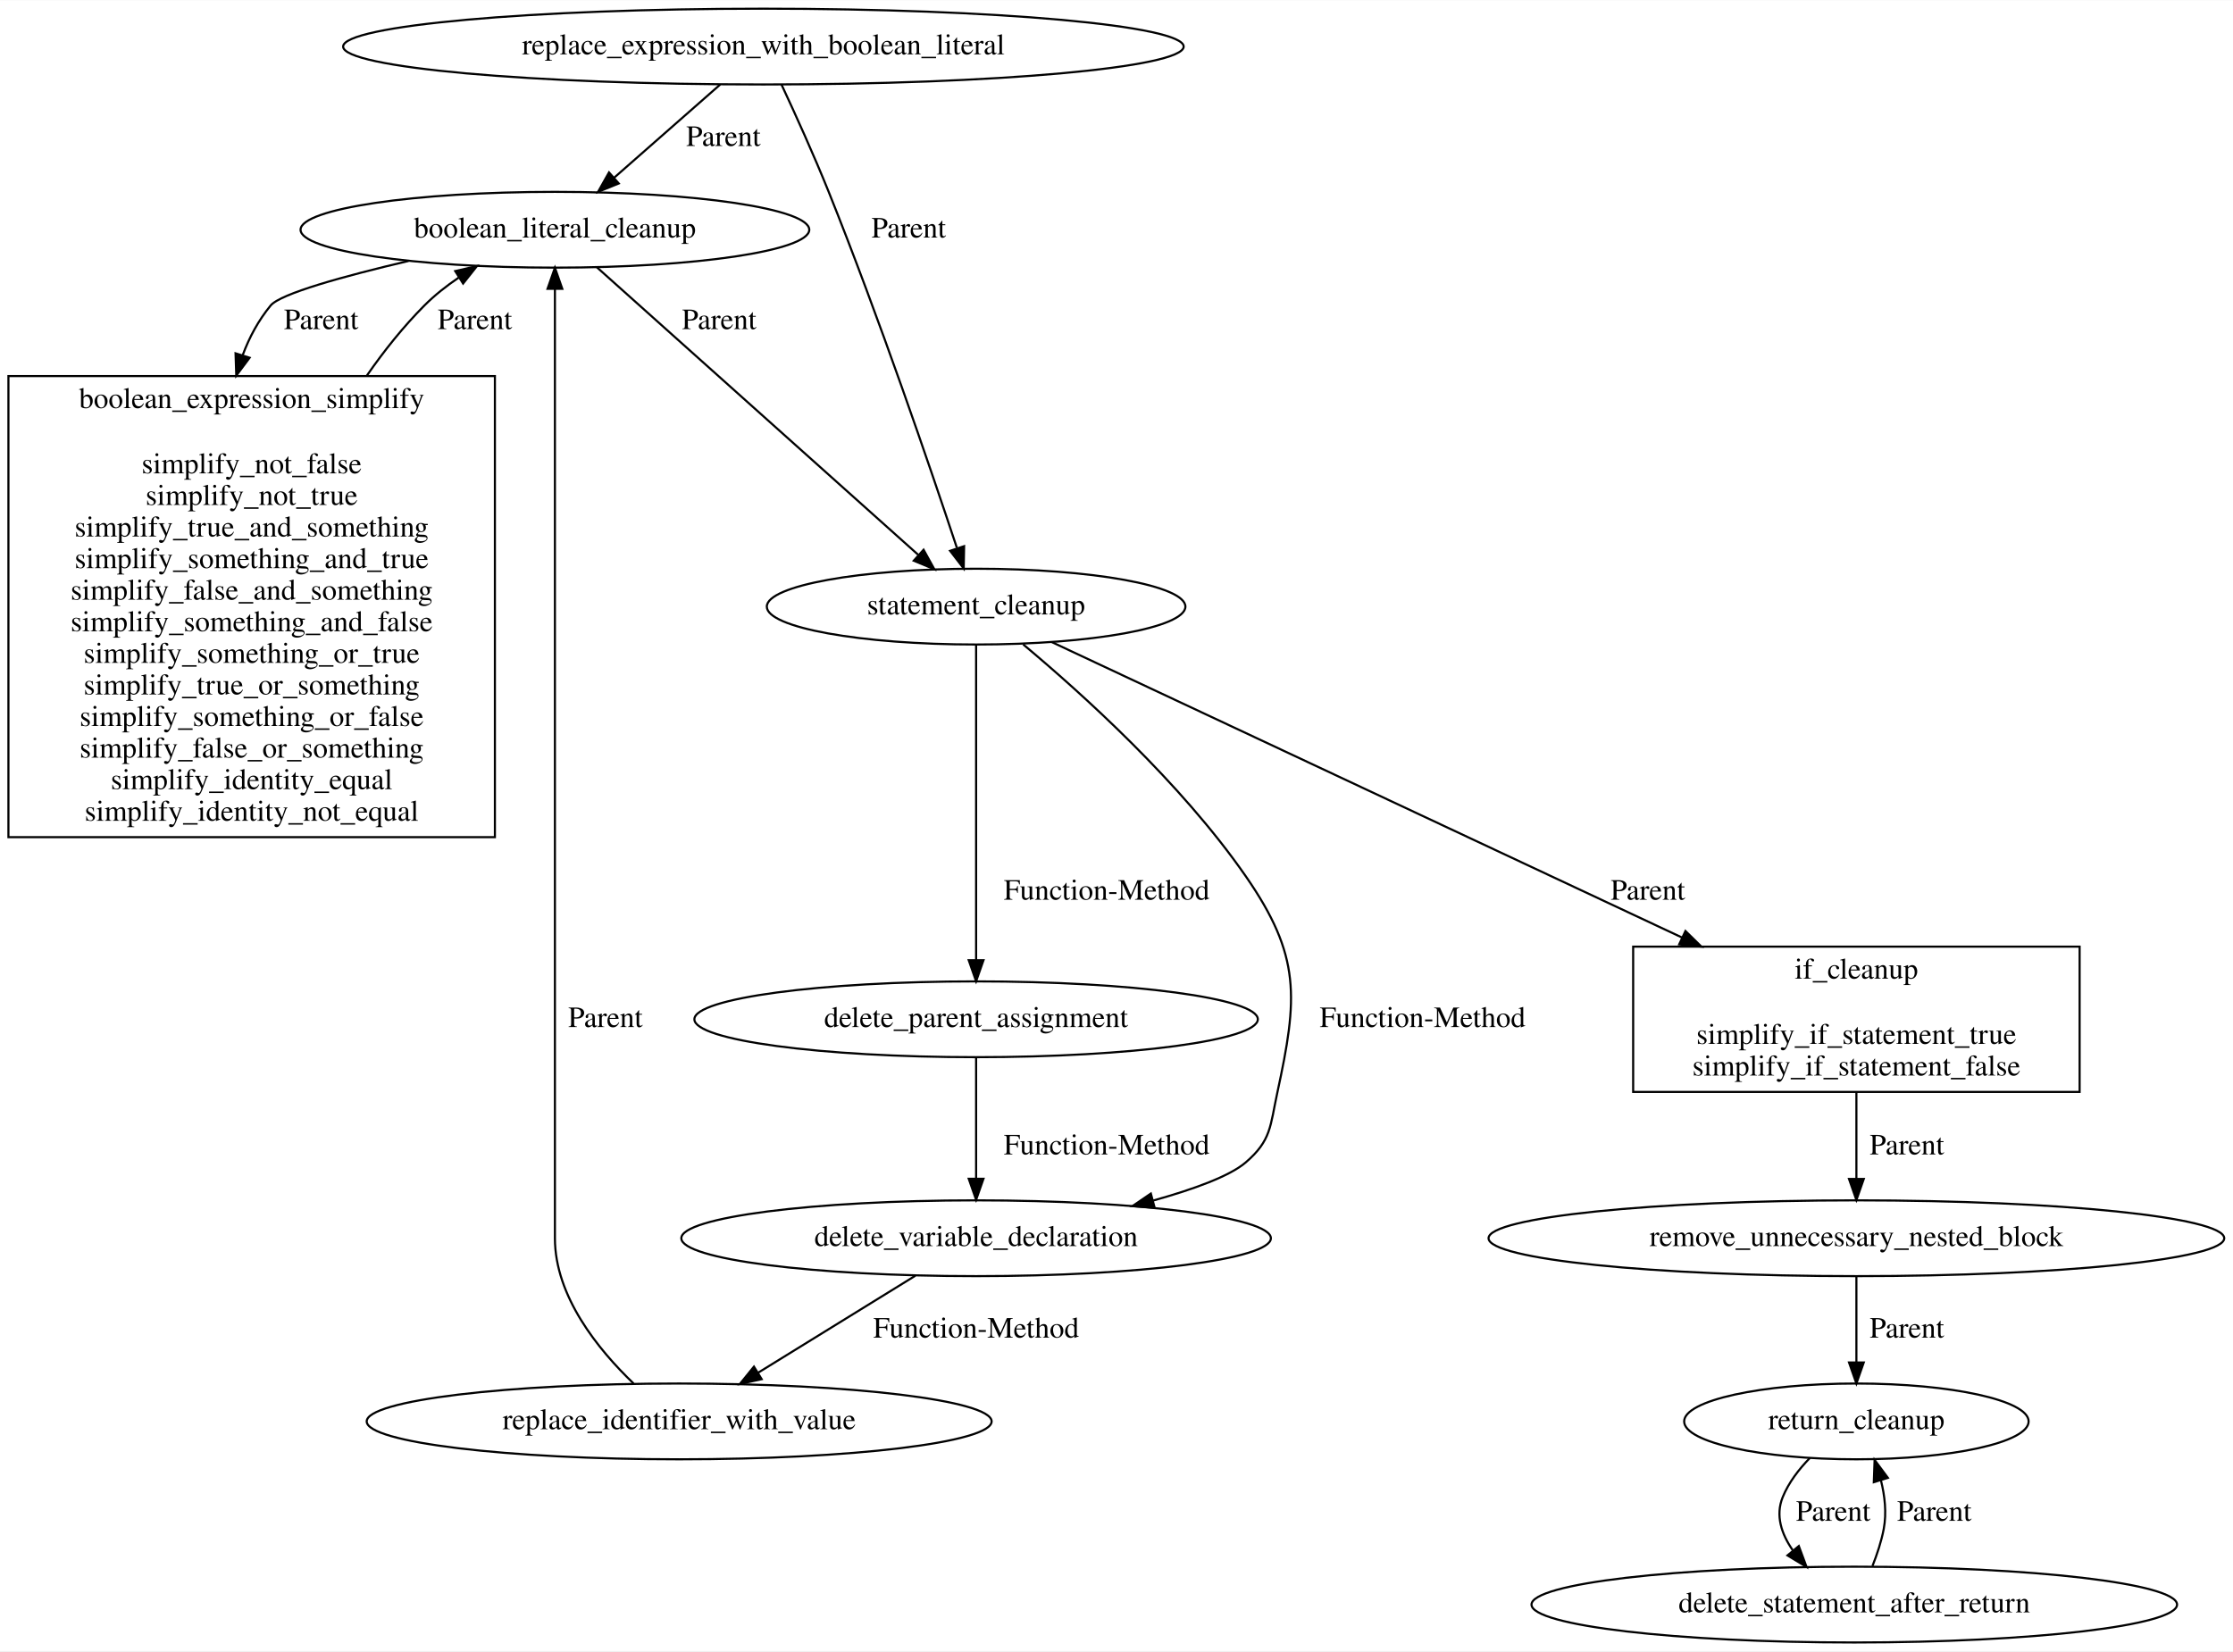
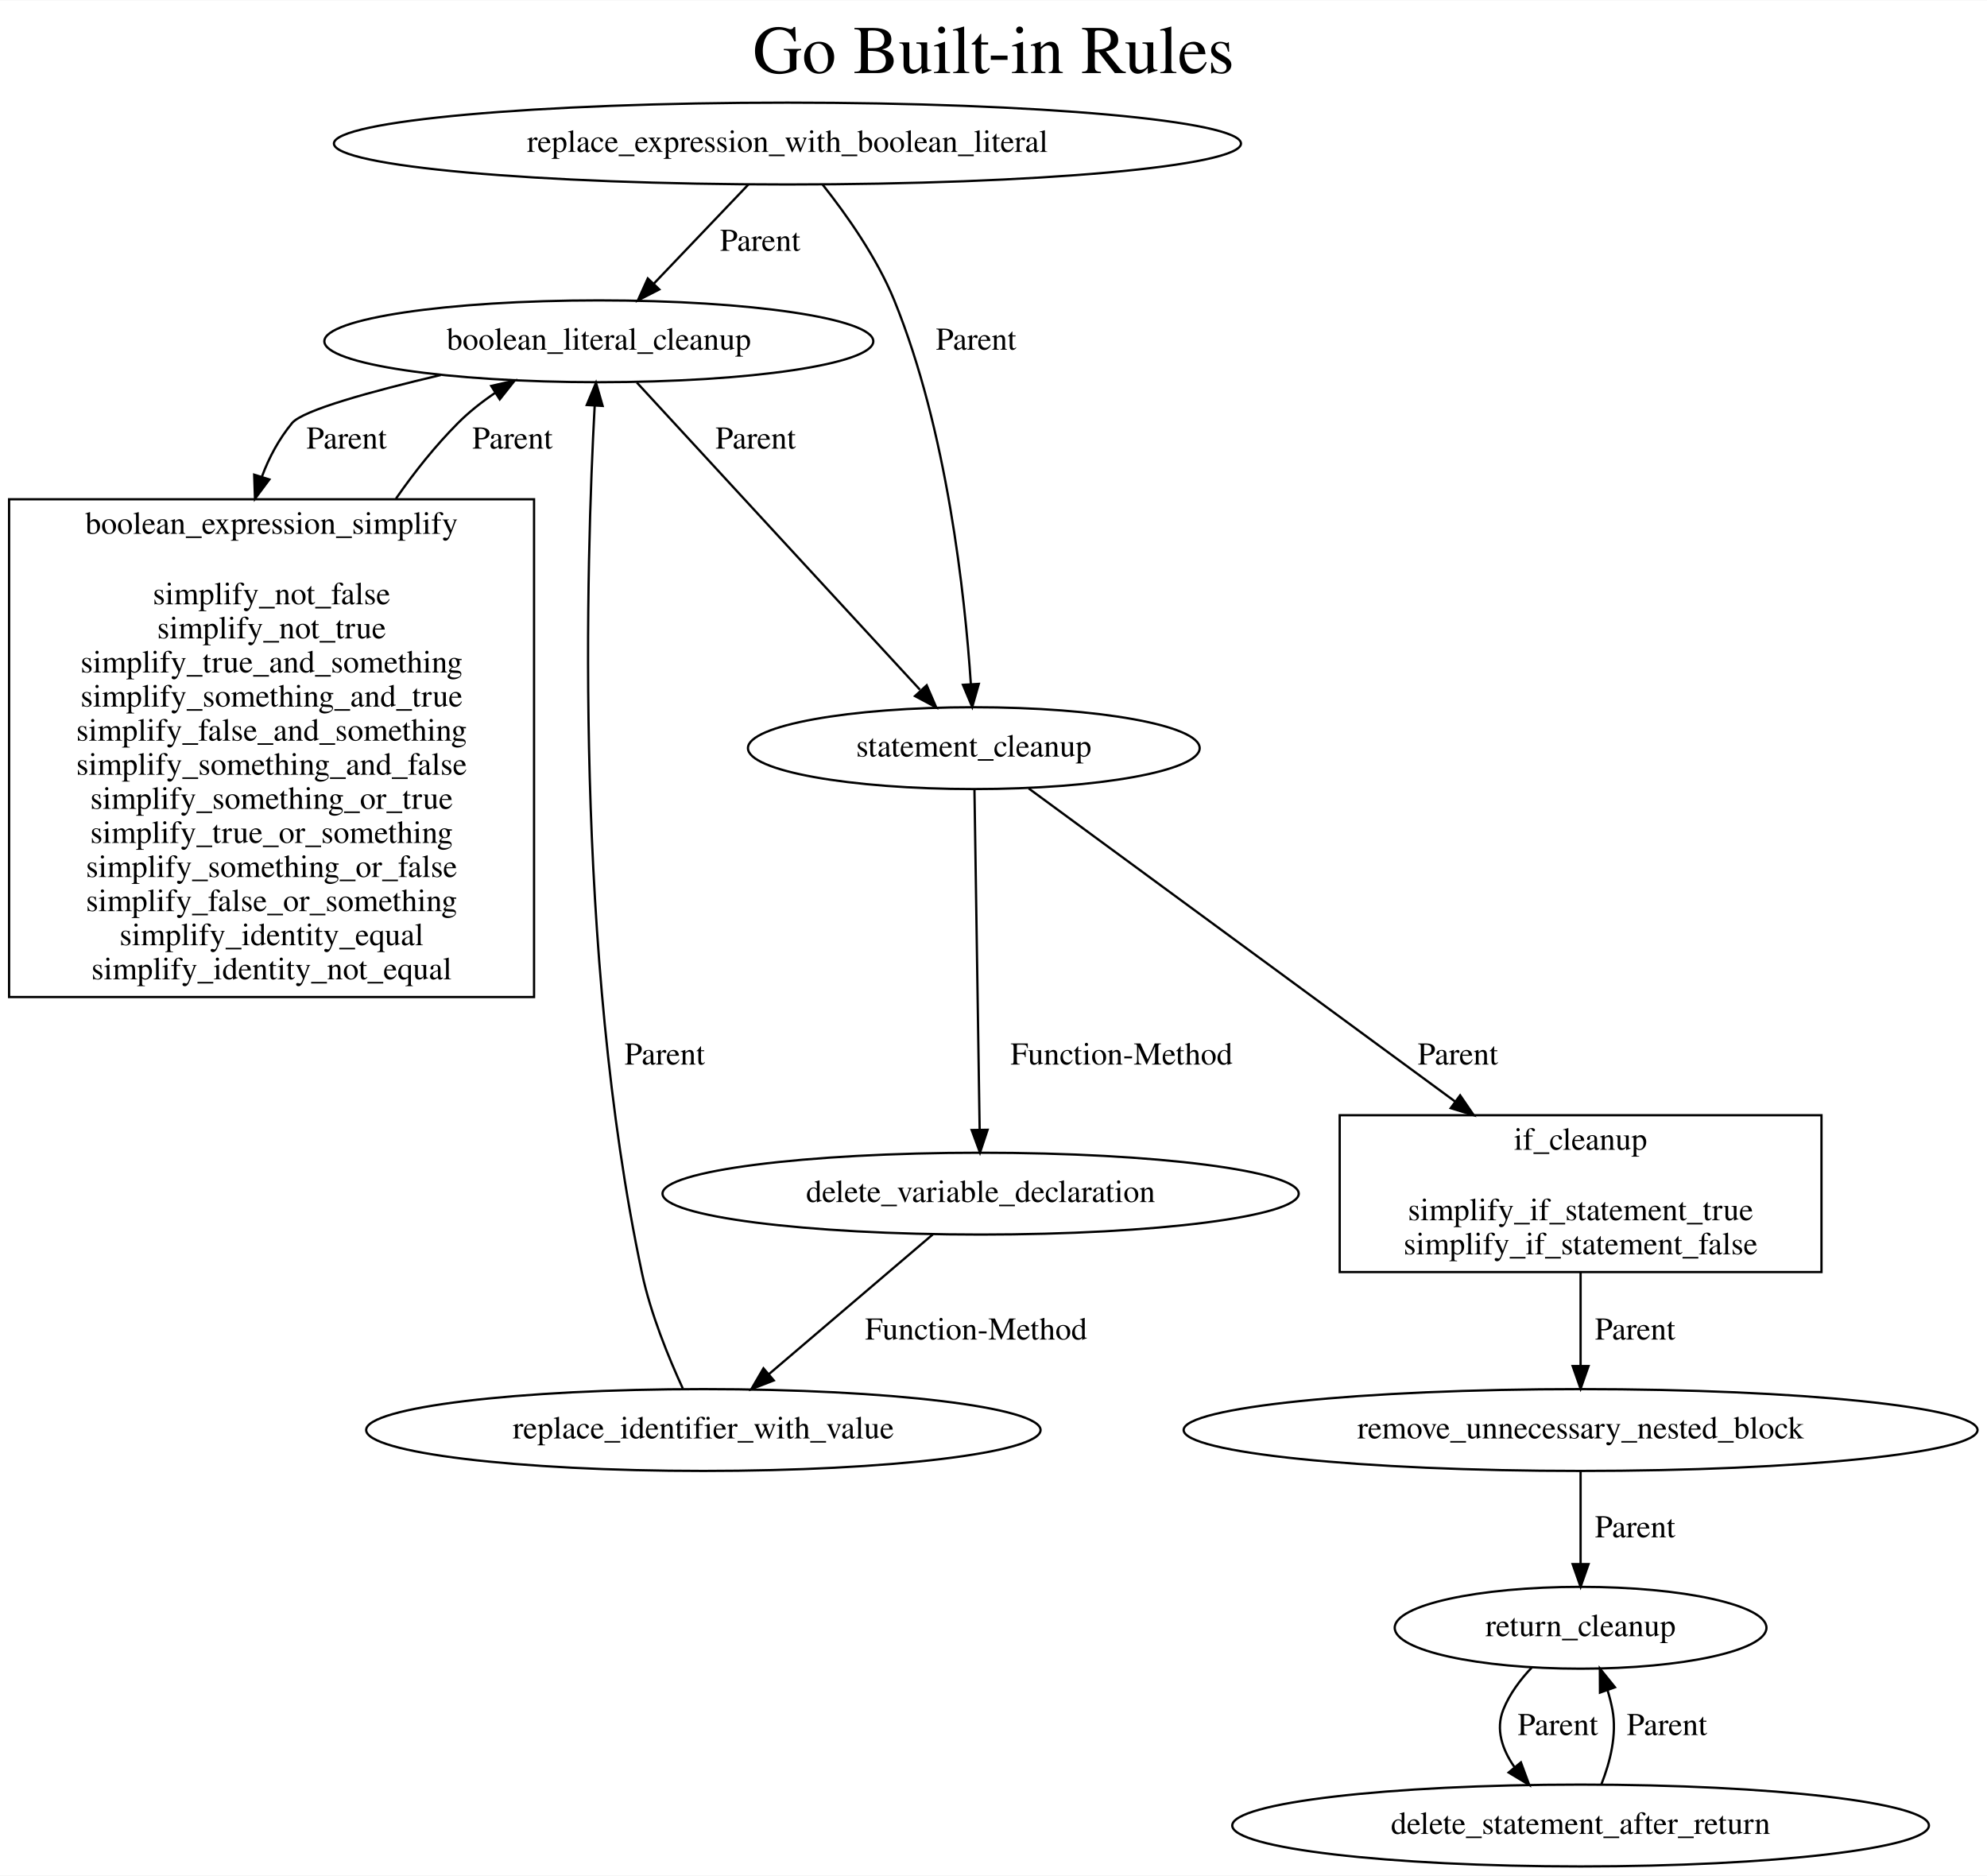
- <svg xmlns="http://www.w3.org/2000/svg" width="1060pt" height="784pt" viewBox="0.00 0.00 1060.33 784.00">
-   <g id="graph0" class="graph" transform="scale(1 1) rotate(0) translate(4 780)">
-     <polygon fill="#ffffff" stroke="transparent" points="-4,4 -4,-780 1056.334,-780 1056.334,4 -4,4" />
+ <svg xmlns="http://www.w3.org/2000/svg" width="874pt" height="825pt" viewBox="0.00 0.00 874.33 825.00">
+   <g id="graph0" class="graph" transform="scale(1 1) rotate(0) translate(4 821)">
+     <polygon fill="#ffffff" stroke="transparent" points="-4,4 -4,-821 870.335,-821 870.335,4 -4,4" />
+     <text text-anchor="middle" x="433.167" y="-789" font-family="Times,serif" font-size="30.00" fill="#000000">Go Built-in Rules</text>
    <g id="node1" class="node">
-       <ellipse fill="none" stroke="#000000" cx="358.5" cy="-758" rx="199.565" ry="18" />
-       <text text-anchor="middle" x="358.5" y="-754.3" font-family="Times,serif" font-size="14.00" fill="#000000">replace_expression_with_boolean_literal</text>
+       <ellipse fill="none" stroke="#000000" cx="342.5" cy="-758" rx="199.565" ry="18" />
+       <text text-anchor="middle" x="342.5" y="-754.3" font-family="Times,serif" font-size="14.00" fill="#000000">replace_expression_with_boolean_literal</text>
    </g>
    <g id="node2" class="node">
      <ellipse fill="none" stroke="#000000" cx="259.5" cy="-671" rx="120.779" ry="18" />
      <text text-anchor="middle" x="259.5" y="-667.3" font-family="Times,serif" font-size="14.00" fill="#000000">boolean_literal_cleanup</text>
    </g>
    <g id="edge1" class="edge">
-       <path fill="none" stroke="#000000" d="M337.987,-739.973C323.386,-727.142 303.588,-709.744 287.53,-695.633" />
-       <polygon fill="#000000" stroke="#000000" points="289.809,-692.976 279.987,-689.003 285.188,-698.234 289.809,-692.976" />
-       <text text-anchor="middle" x="339.5" y="-710.8" font-family="Times,serif" font-size="14.00" fill="#000000">Parent</text>
+       <path fill="none" stroke="#000000" d="M325.302,-739.973C313.283,-727.375 297.065,-710.375 283.738,-696.405" />
+       <polygon fill="#000000" stroke="#000000" points="286.111,-693.823 276.676,-689.003 281.046,-698.655 286.111,-693.823" />
+       <text text-anchor="middle" x="330.5" y="-710.8" font-family="Times,serif" font-size="14.00" fill="#000000">Parent</text>
    </g>
    <g id="node4" class="node">
-       <ellipse fill="none" stroke="#000000" cx="459.5" cy="-492" rx="99.382" ry="18" />
-       <text text-anchor="middle" x="459.5" y="-488.3" font-family="Times,serif" font-size="14.00" fill="#000000">statement_cleanup</text>
+       <ellipse fill="none" stroke="#000000" cx="424.5" cy="-492" rx="99.382" ry="18" />
+       <text text-anchor="middle" x="424.5" y="-488.3" font-family="Times,serif" font-size="14.00" fill="#000000">statement_cleanup</text>
    </g>
    <g id="edge2" class="edge">
-       <path fill="none" stroke="#000000" d="M367.063,-740.012C373.526,-726.188 382.453,-706.549 389.5,-689 413.36,-629.58 437.577,-558.503 450.328,-520.052" />
-       <polygon fill="#000000" stroke="#000000" points="453.8,-520.702 453.611,-510.109 447.152,-518.508 453.8,-520.702" />
-       <text text-anchor="middle" x="427.5" y="-667.3" font-family="Times,serif" font-size="14.00" fill="#000000">Parent</text>
+       <path fill="none" stroke="#000000" d="M357.989,-739.913C368.505,-726.666 381.844,-707.792 389.5,-689 412.742,-631.955 420.579,-559.415 423.2,-520.217" />
+       <polygon fill="#000000" stroke="#000000" points="426.703,-520.279 423.81,-510.086 419.716,-519.858 426.703,-520.279" />
+       <text text-anchor="middle" x="425.5" y="-667.3" font-family="Times,serif" font-size="14.00" fill="#000000">Parent</text>
    </g>
    <g id="node3" class="node">
      <polygon fill="none" stroke="#000000" points="0,-382.5 0,-601.5 231,-601.5 231,-382.5 0,-382.5" />
      <text text-anchor="middle" x="115.5" y="-586.3" font-family="Times,serif" font-size="14.00" fill="#000000">boolean_expression_simplify</text>
      <text text-anchor="middle" x="115.5" y="-555.3" font-family="Times,serif" font-size="14.00" fill="#000000">simplify_not_false</text>
      <text text-anchor="middle" x="115.5" y="-540.3" font-family="Times,serif" font-size="14.00" fill="#000000">simplify_not_true</text>
      <text text-anchor="middle" x="115.5" y="-525.3" font-family="Times,serif" font-size="14.00" fill="#000000">simplify_true_and_something</text>
      <text text-anchor="middle" x="115.5" y="-510.3" font-family="Times,serif" font-size="14.00" fill="#000000">simplify_something_and_true</text>
      <text text-anchor="middle" x="115.5" y="-495.3" font-family="Times,serif" font-size="14.00" fill="#000000">simplify_false_and_something</text>
      <text text-anchor="middle" x="115.5" y="-480.3" font-family="Times,serif" font-size="14.00" fill="#000000">simplify_something_and_false</text>
      <text text-anchor="middle" x="115.5" y="-465.3" font-family="Times,serif" font-size="14.00" fill="#000000">simplify_something_or_true</text>
      <text text-anchor="middle" x="115.5" y="-450.3" font-family="Times,serif" font-size="14.00" fill="#000000">simplify_true_or_something</text>
      <text text-anchor="middle" x="115.5" y="-435.3" font-family="Times,serif" font-size="14.00" fill="#000000">simplify_something_or_false</text>
      <text text-anchor="middle" x="115.5" y="-420.3" font-family="Times,serif" font-size="14.00" fill="#000000">simplify_false_or_something</text>
      <text text-anchor="middle" x="115.5" y="-405.3" font-family="Times,serif" font-size="14.00" fill="#000000">simplify_identity_equal</text>
      <text text-anchor="middle" x="115.5" y="-390.3" font-family="Times,serif" font-size="14.00" fill="#000000">simplify_identity_not_equal</text>
    </g>
    <g id="edge3" class="edge">
      <path fill="none" stroke="#000000" d="M189.967,-656.17C159.314,-648.959 129.132,-640.652 124.5,-635 118.715,-627.941 114.403,-619.967 111.261,-611.487" />
      <polygon fill="#000000" stroke="#000000" points="114.529,-610.211 108.195,-601.718 107.85,-612.308 114.529,-610.211" />
      <text text-anchor="middle" x="148.5" y="-623.8" font-family="Times,serif" font-size="14.00" fill="#000000">Parent</text>
    </g>
    <g id="edge4" class="edge">
-       <path fill="none" stroke="#000000" d="M279.408,-653.182C315.348,-621.016 391.12,-553.2 431.987,-516.624" />
-       <polygon fill="#000000" stroke="#000000" points="434.555,-519.023 439.673,-509.746 429.887,-513.807 434.555,-519.023" />
-       <text text-anchor="middle" x="337.5" y="-623.8" font-family="Times,serif" font-size="14.00" fill="#000000">Parent</text>
+       <path fill="none" stroke="#000000" d="M276.229,-652.851C305.706,-620.873 366.973,-554.409 400.795,-517.717" />
+       <polygon fill="#000000" stroke="#000000" points="403.768,-519.655 407.972,-509.93 398.621,-514.911 403.768,-519.655" />
+       <text text-anchor="middle" x="328.5" y="-623.8" font-family="Times,serif" font-size="14.00" fill="#000000">Parent</text>
    </g>
    <g id="edge5" class="edge">
      <path fill="none" stroke="#000000" d="M170.241,-601.786C178.504,-613.682 187.611,-625.057 197.5,-635 202.336,-639.862 207.962,-644.299 213.814,-648.268" />
      <polygon fill="#000000" stroke="#000000" points="212.16,-651.363 222.484,-653.744 215.898,-645.445 212.16,-651.363" />
      <text text-anchor="middle" x="221.5" y="-623.8" font-family="Times,serif" font-size="14.00" fill="#000000">Parent</text>
    </g>
    <g id="node5" class="node">
-       <ellipse fill="none" stroke="#000000" cx="459.5" cy="-296" rx="133.776" ry="18" />
-       <text text-anchor="middle" x="459.5" y="-292.3" font-family="Times,serif" font-size="14.00" fill="#000000">delete_parent_assignment</text>
+       <ellipse fill="none" stroke="#000000" cx="427.5" cy="-296" rx="139.976" ry="18" />
+       <text text-anchor="middle" x="427.5" y="-292.3" font-family="Times,serif" font-size="14.00" fill="#000000">delete_variable_declaration</text>
    </g>
    <g id="edge7" class="edge">
-       <path fill="none" stroke="#000000" d="M459.5,-473.912C459.5,-439.636 459.5,-365.006 459.5,-324.138" />
-       <polygon fill="#000000" stroke="#000000" points="463,-324.044 459.5,-314.044 456,-324.044 463,-324.044" />
-       <text text-anchor="middle" x="521.5" y="-352.8" font-family="Times,serif" font-size="14.00" fill="#000000">Function-Method</text>
+       <path fill="none" stroke="#000000" d="M424.777,-473.912C425.301,-439.636 426.444,-365.006 427.069,-324.138" />
+       <polygon fill="#000000" stroke="#000000" points="430.57,-324.097 427.224,-314.044 423.571,-323.989 430.57,-324.097" />
+       <text text-anchor="middle" x="489.5" y="-352.8" font-family="Times,serif" font-size="14.00" fill="#000000">Function-Method</text>
+     </g>
+     <g id="node7" class="node">
+       <polygon fill="none" stroke="#000000" points="585.5,-261.5 585.5,-330.5 797.5,-330.5 797.5,-261.5 585.5,-261.5" />
+       <text text-anchor="middle" x="691.5" y="-315.3" font-family="Times,serif" font-size="14.00" fill="#000000">if_cleanup</text>
+       <text text-anchor="middle" x="691.5" y="-284.3" font-family="Times,serif" font-size="14.00" fill="#000000">simplify_if_statement_true</text>
+       <text text-anchor="middle" x="691.5" y="-269.3" font-family="Times,serif" font-size="14.00" fill="#000000">simplify_if_statement_false</text>
+     </g>
+     <g id="edge6" class="edge">
+       <path fill="none" stroke="#000000" d="M448.665,-474.261C490.754,-443.364 578.521,-378.936 636.203,-336.593" />
+       <polygon fill="#000000" stroke="#000000" points="638.496,-339.251 644.486,-330.512 634.353,-333.608 638.496,-339.251" />
+       <text text-anchor="middle" x="637.5" y="-352.8" font-family="Times,serif" font-size="14.00" fill="#000000">Parent</text>
    </g>
    <g id="node6" class="node">
-       <ellipse fill="none" stroke="#000000" cx="459.5" cy="-192" rx="139.976" ry="18" />
-       <text text-anchor="middle" x="459.5" y="-188.3" font-family="Times,serif" font-size="14.00" fill="#000000">delete_variable_declaration</text>
+       <ellipse fill="none" stroke="#000000" cx="305.5" cy="-192" rx="148.374" ry="18" />
+       <text text-anchor="middle" x="305.5" y="-188.3" font-family="Times,serif" font-size="14.00" fill="#000000">replace_identifier_with_value</text>
    </g>
    <g id="edge8" class="edge">
-       <path fill="none" stroke="#000000" d="M481.855,-474.051C509.513,-450.938 556.711,-408.429 587.5,-364 613.85,-325.977 612.293,-306.212 602.5,-261 599.089,-245.254 599.726,-238.491 587.5,-228 579.932,-221.506 562.891,-215.294 543.635,-209.915" />
-       <polygon fill="#000000" stroke="#000000" points="544.285,-206.466 533.72,-207.262 542.476,-213.228 544.285,-206.466" />
-       <text text-anchor="middle" x="671.5" y="-292.3" font-family="Times,serif" font-size="14.00" fill="#000000">Function-Method</text>
+       <path fill="none" stroke="#000000" d="M406.527,-278.122C386.625,-261.156 356.546,-235.515 334.381,-216.62" />
+       <polygon fill="#000000" stroke="#000000" points="336.488,-213.817 326.607,-209.993 331.947,-219.144 336.488,-213.817" />
+       <text text-anchor="middle" x="425.5" y="-231.8" font-family="Times,serif" font-size="14.00" fill="#000000">Function-Method</text>
+     </g>
+     <g id="edge9" class="edge">
+       <path fill="none" stroke="#000000" d="M296.468,-210.233C290.193,-223.858 282.301,-243.134 278.5,-261 248.578,-401.625 254.02,-575.269 257.668,-642.529" />
+       <polygon fill="#000000" stroke="#000000" points="254.188,-642.966 258.255,-652.749 261.176,-642.564 254.188,-642.966" />
+       <text text-anchor="middle" x="288.5" y="-352.8" font-family="Times,serif" font-size="14.00" fill="#000000">Parent</text>
    </g>
    <g id="node8" class="node">
-       <polygon fill="none" stroke="#000000" points="771.5,-261.5 771.5,-330.5 983.5,-330.5 983.5,-261.5 771.5,-261.5" />
-       <text text-anchor="middle" x="877.5" y="-315.3" font-family="Times,serif" font-size="14.00" fill="#000000">if_cleanup</text>
-       <text text-anchor="middle" x="877.5" y="-284.3" font-family="Times,serif" font-size="14.00" fill="#000000">simplify_if_statement_true</text>
-       <text text-anchor="middle" x="877.5" y="-269.3" font-family="Times,serif" font-size="14.00" fill="#000000">simplify_if_statement_false</text>
-     </g>
-     <g id="edge6" class="edge">
-       <path fill="none" stroke="#000000" d="M495.5,-475.12C561.552,-444.148 703.663,-377.512 794.702,-334.824" />
-       <polygon fill="#000000" stroke="#000000" points="796.328,-337.927 803.896,-330.513 793.356,-331.589 796.328,-337.927" />
-       <text text-anchor="middle" x="778.5" y="-352.8" font-family="Times,serif" font-size="14.00" fill="#000000">Parent</text>
-     </g>
-     <g id="edge9" class="edge">
-       <path fill="none" stroke="#000000" d="M459.5,-277.885C459.5,-262.025 459.5,-238.717 459.5,-220.383" />
-       <polygon fill="#000000" stroke="#000000" points="463,-220.257 459.5,-210.257 456,-220.257 463,-220.257" />
-       <text text-anchor="middle" x="521.5" y="-231.8" font-family="Times,serif" font-size="14.00" fill="#000000">Function-Method</text>
-     </g>
-     <g id="node7" class="node">
-       <ellipse fill="none" stroke="#000000" cx="318.5" cy="-105" rx="148.374" ry="18" />
-       <text text-anchor="middle" x="318.5" y="-101.3" font-family="Times,serif" font-size="14.00" fill="#000000">replace_identifier_with_value</text>
+       <ellipse fill="none" stroke="#000000" cx="691.5" cy="-192" rx="174.669" ry="18" />
+       <text text-anchor="middle" x="691.5" y="-188.3" font-family="Times,serif" font-size="14.00" fill="#000000">remove_unnecessary_nested_block</text>
    </g>
    <g id="edge10" class="edge">
-       <path fill="none" stroke="#000000" d="M430.626,-174.184C409.051,-160.872 379.372,-142.559 355.968,-128.118" />
-       <polygon fill="#000000" stroke="#000000" points="357.683,-125.064 347.335,-122.792 354.008,-131.022 357.683,-125.064" />
-       <text text-anchor="middle" x="459.5" y="-144.8" font-family="Times,serif" font-size="14.00" fill="#000000">Function-Method</text>
+       <path fill="none" stroke="#000000" d="M691.5,-261.37C691.5,-247.982 691.5,-232.859 691.5,-220.159" />
+       <polygon fill="#000000" stroke="#000000" points="695,-220.151 691.5,-210.151 688,-220.151 695,-220.151" />
+       <text text-anchor="middle" x="715.5" y="-231.8" font-family="Times,serif" font-size="14.00" fill="#000000">Parent</text>
+     </g>
+     <g id="node9" class="node">
+       <ellipse fill="none" stroke="#000000" cx="691.5" cy="-105" rx="81.786" ry="18" />
+       <text text-anchor="middle" x="691.5" y="-101.3" font-family="Times,serif" font-size="14.00" fill="#000000">return_cleanup</text>
    </g>
    <g id="edge11" class="edge">
-       <path fill="none" stroke="#000000" d="M296.866,-122.994C280.027,-139.126 259.5,-164.443 259.5,-192 259.5,-492 259.5,-492 259.5,-492 259.5,-545.369 259.5,-607.688 259.5,-642.932" />
-       <polygon fill="#000000" stroke="#000000" points="256,-642.961 259.5,-652.961 263,-642.961 256,-642.961" />
-       <text text-anchor="middle" x="283.5" y="-292.3" font-family="Times,serif" font-size="14.00" fill="#000000">Parent</text>
+       <path fill="none" stroke="#000000" d="M691.5,-173.974C691.5,-162.192 691.5,-146.561 691.5,-133.158" />
+       <polygon fill="#000000" stroke="#000000" points="695,-133.003 691.5,-123.003 688,-133.003 695,-133.003" />
+       <text text-anchor="middle" x="715.5" y="-144.8" font-family="Times,serif" font-size="14.00" fill="#000000">Parent</text>
    </g>
-     <g id="node9" class="node">
-       <ellipse fill="none" stroke="#000000" cx="877.5" cy="-192" rx="174.669" ry="18" />
-       <text text-anchor="middle" x="877.5" y="-188.3" font-family="Times,serif" font-size="14.00" fill="#000000">remove_unnecessary_nested_block</text>
+     <g id="node10" class="node">
+       <ellipse fill="none" stroke="#000000" cx="691.5" cy="-18" rx="153.273" ry="18" />
+       <text text-anchor="middle" x="691.5" y="-14.3" font-family="Times,serif" font-size="14.00" fill="#000000">delete_statement_after_return</text>
    </g>
    <g id="edge12" class="edge">
-       <path fill="none" stroke="#000000" d="M877.5,-261.37C877.5,-247.982 877.5,-232.859 877.5,-220.159" />
-       <polygon fill="#000000" stroke="#000000" points="881,-220.151 877.5,-210.151 874,-220.151 881,-220.151" />
-       <text text-anchor="middle" x="901.5" y="-231.8" font-family="Times,serif" font-size="14.00" fill="#000000">Parent</text>
-     </g>
-     <g id="node10" class="node">
-       <ellipse fill="none" stroke="#000000" cx="877.5" cy="-105" rx="81.786" ry="18" />
-       <text text-anchor="middle" x="877.5" y="-101.3" font-family="Times,serif" font-size="14.00" fill="#000000">return_cleanup</text>
+       <path fill="none" stroke="#000000" d="M670.047,-87.547C664.965,-82.187 660.231,-75.87 657.5,-69 654.035,-60.286 656.985,-51.528 662.343,-43.788" />
+       <polygon fill="#000000" stroke="#000000" points="665.24,-45.778 668.914,-35.841 659.845,-41.318 665.24,-45.778" />
+       <text text-anchor="middle" x="681.5" y="-57.8" font-family="Times,serif" font-size="14.00" fill="#000000">Parent</text>
    </g>
    <g id="edge13" class="edge">
-       <path fill="none" stroke="#000000" d="M877.5,-173.974C877.5,-162.192 877.5,-146.561 877.5,-133.158" />
-       <polygon fill="#000000" stroke="#000000" points="881,-133.003 877.5,-123.003 874,-133.003 881,-133.003" />
-       <text text-anchor="middle" x="901.5" y="-144.8" font-family="Times,serif" font-size="14.00" fill="#000000">Parent</text>
-     </g>
-     <g id="node11" class="node">
-       <ellipse fill="none" stroke="#000000" cx="876.5" cy="-18" rx="153.273" ry="18" />
-       <text text-anchor="middle" x="876.5" y="-14.3" font-family="Times,serif" font-size="14.00" fill="#000000">delete_statement_after_return</text>
-     </g>
-     <g id="edge14" class="edge">
-       <path fill="none" stroke="#000000" d="M855.427,-87.648C850.195,-82.288 845.32,-75.946 842.5,-69 838.972,-60.311 841.903,-51.561 847.262,-43.821" />
-       <polygon fill="#000000" stroke="#000000" points="850.163,-45.806 853.841,-35.87 844.77,-41.343 850.163,-45.806" />
-       <text text-anchor="middle" x="866.5" y="-57.8" font-family="Times,serif" font-size="14.00" fill="#000000">Parent</text>
-     </g>
-     <g id="edge15" class="edge">
-       <path fill="none" stroke="#000000" d="M885.122,-36.298C887.327,-41.858 889.387,-48.068 890.5,-54 891.913,-61.532 891.005,-69.604 889.144,-77.052" />
-       <polygon fill="#000000" stroke="#000000" points="885.767,-76.126 886.146,-86.714 892.453,-78.201 885.767,-76.126" />
-       <text text-anchor="middle" x="914.5" y="-57.8" font-family="Times,serif" font-size="14.00" fill="#000000">Parent</text>
+       <path fill="none" stroke="#000000" d="M700.689,-36.242C704.483,-45.892 707.565,-57.99 705.5,-69 704.967,-71.842 704.216,-74.749 703.336,-77.617" />
+       <polygon fill="#000000" stroke="#000000" points="700.026,-76.477 699.975,-87.072 706.622,-78.822 700.026,-76.477" />
+       <text text-anchor="middle" x="729.5" y="-57.8" font-family="Times,serif" font-size="14.00" fill="#000000">Parent</text>
    </g>
  </g>
</svg>
